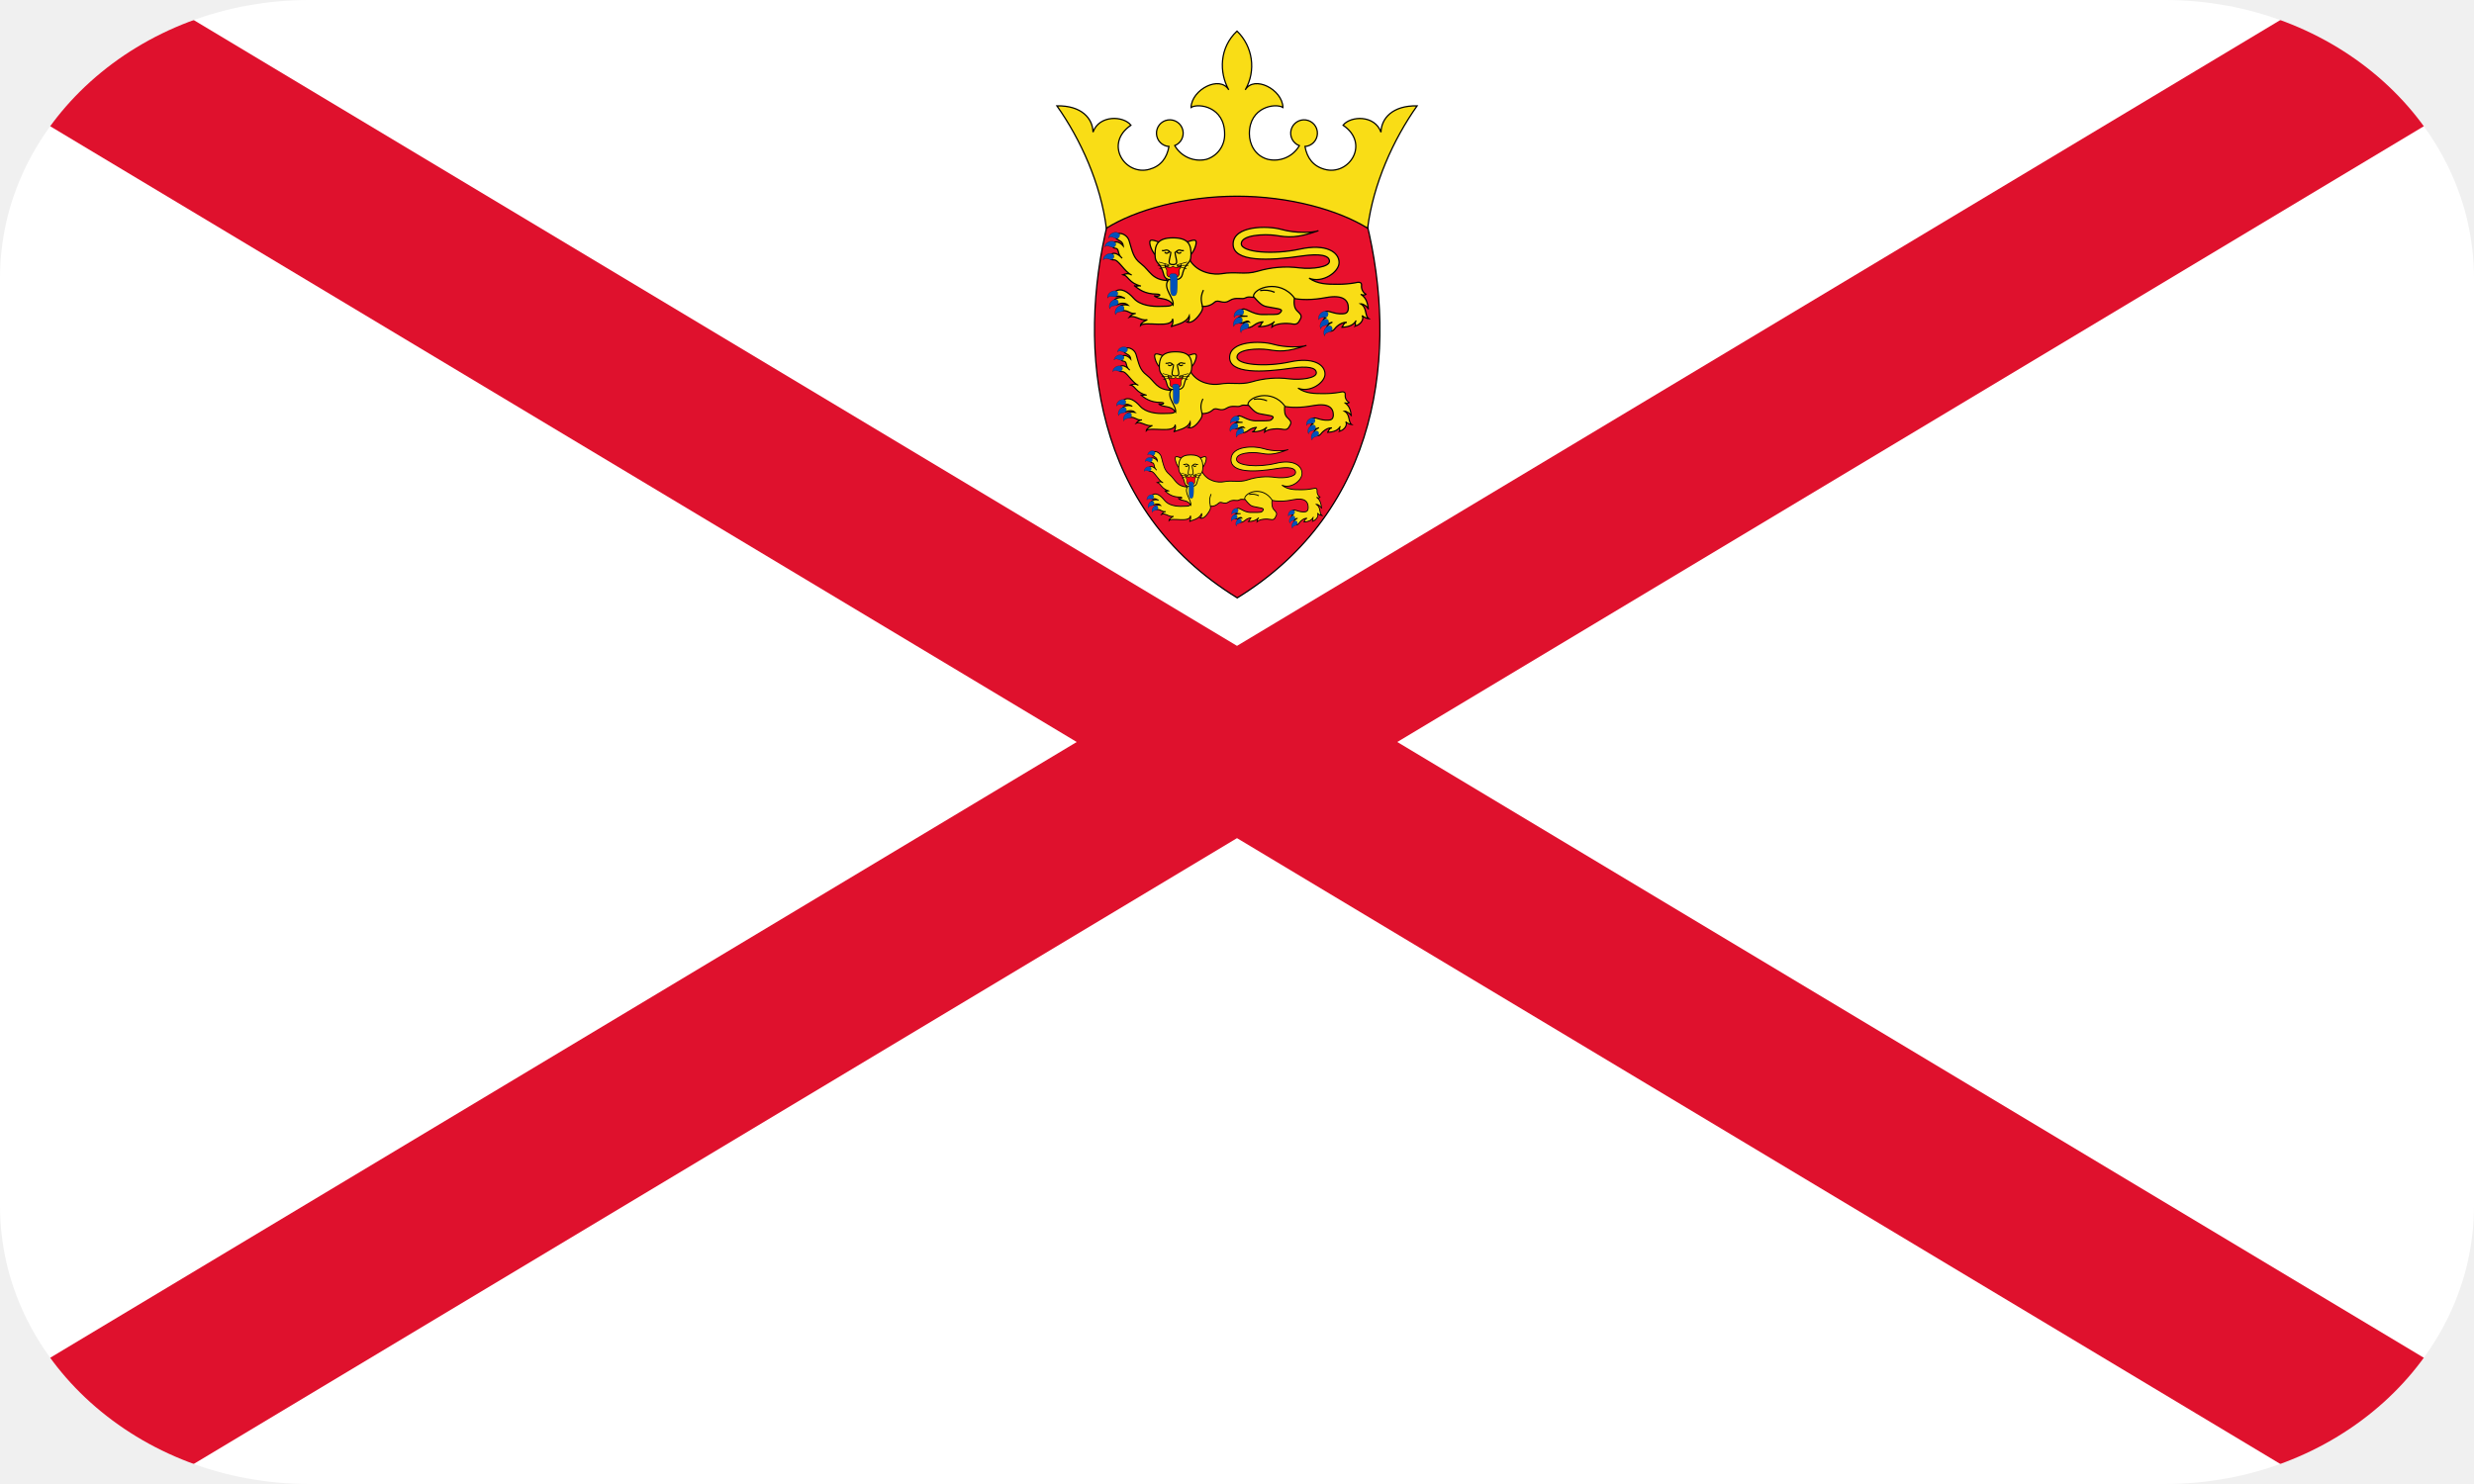
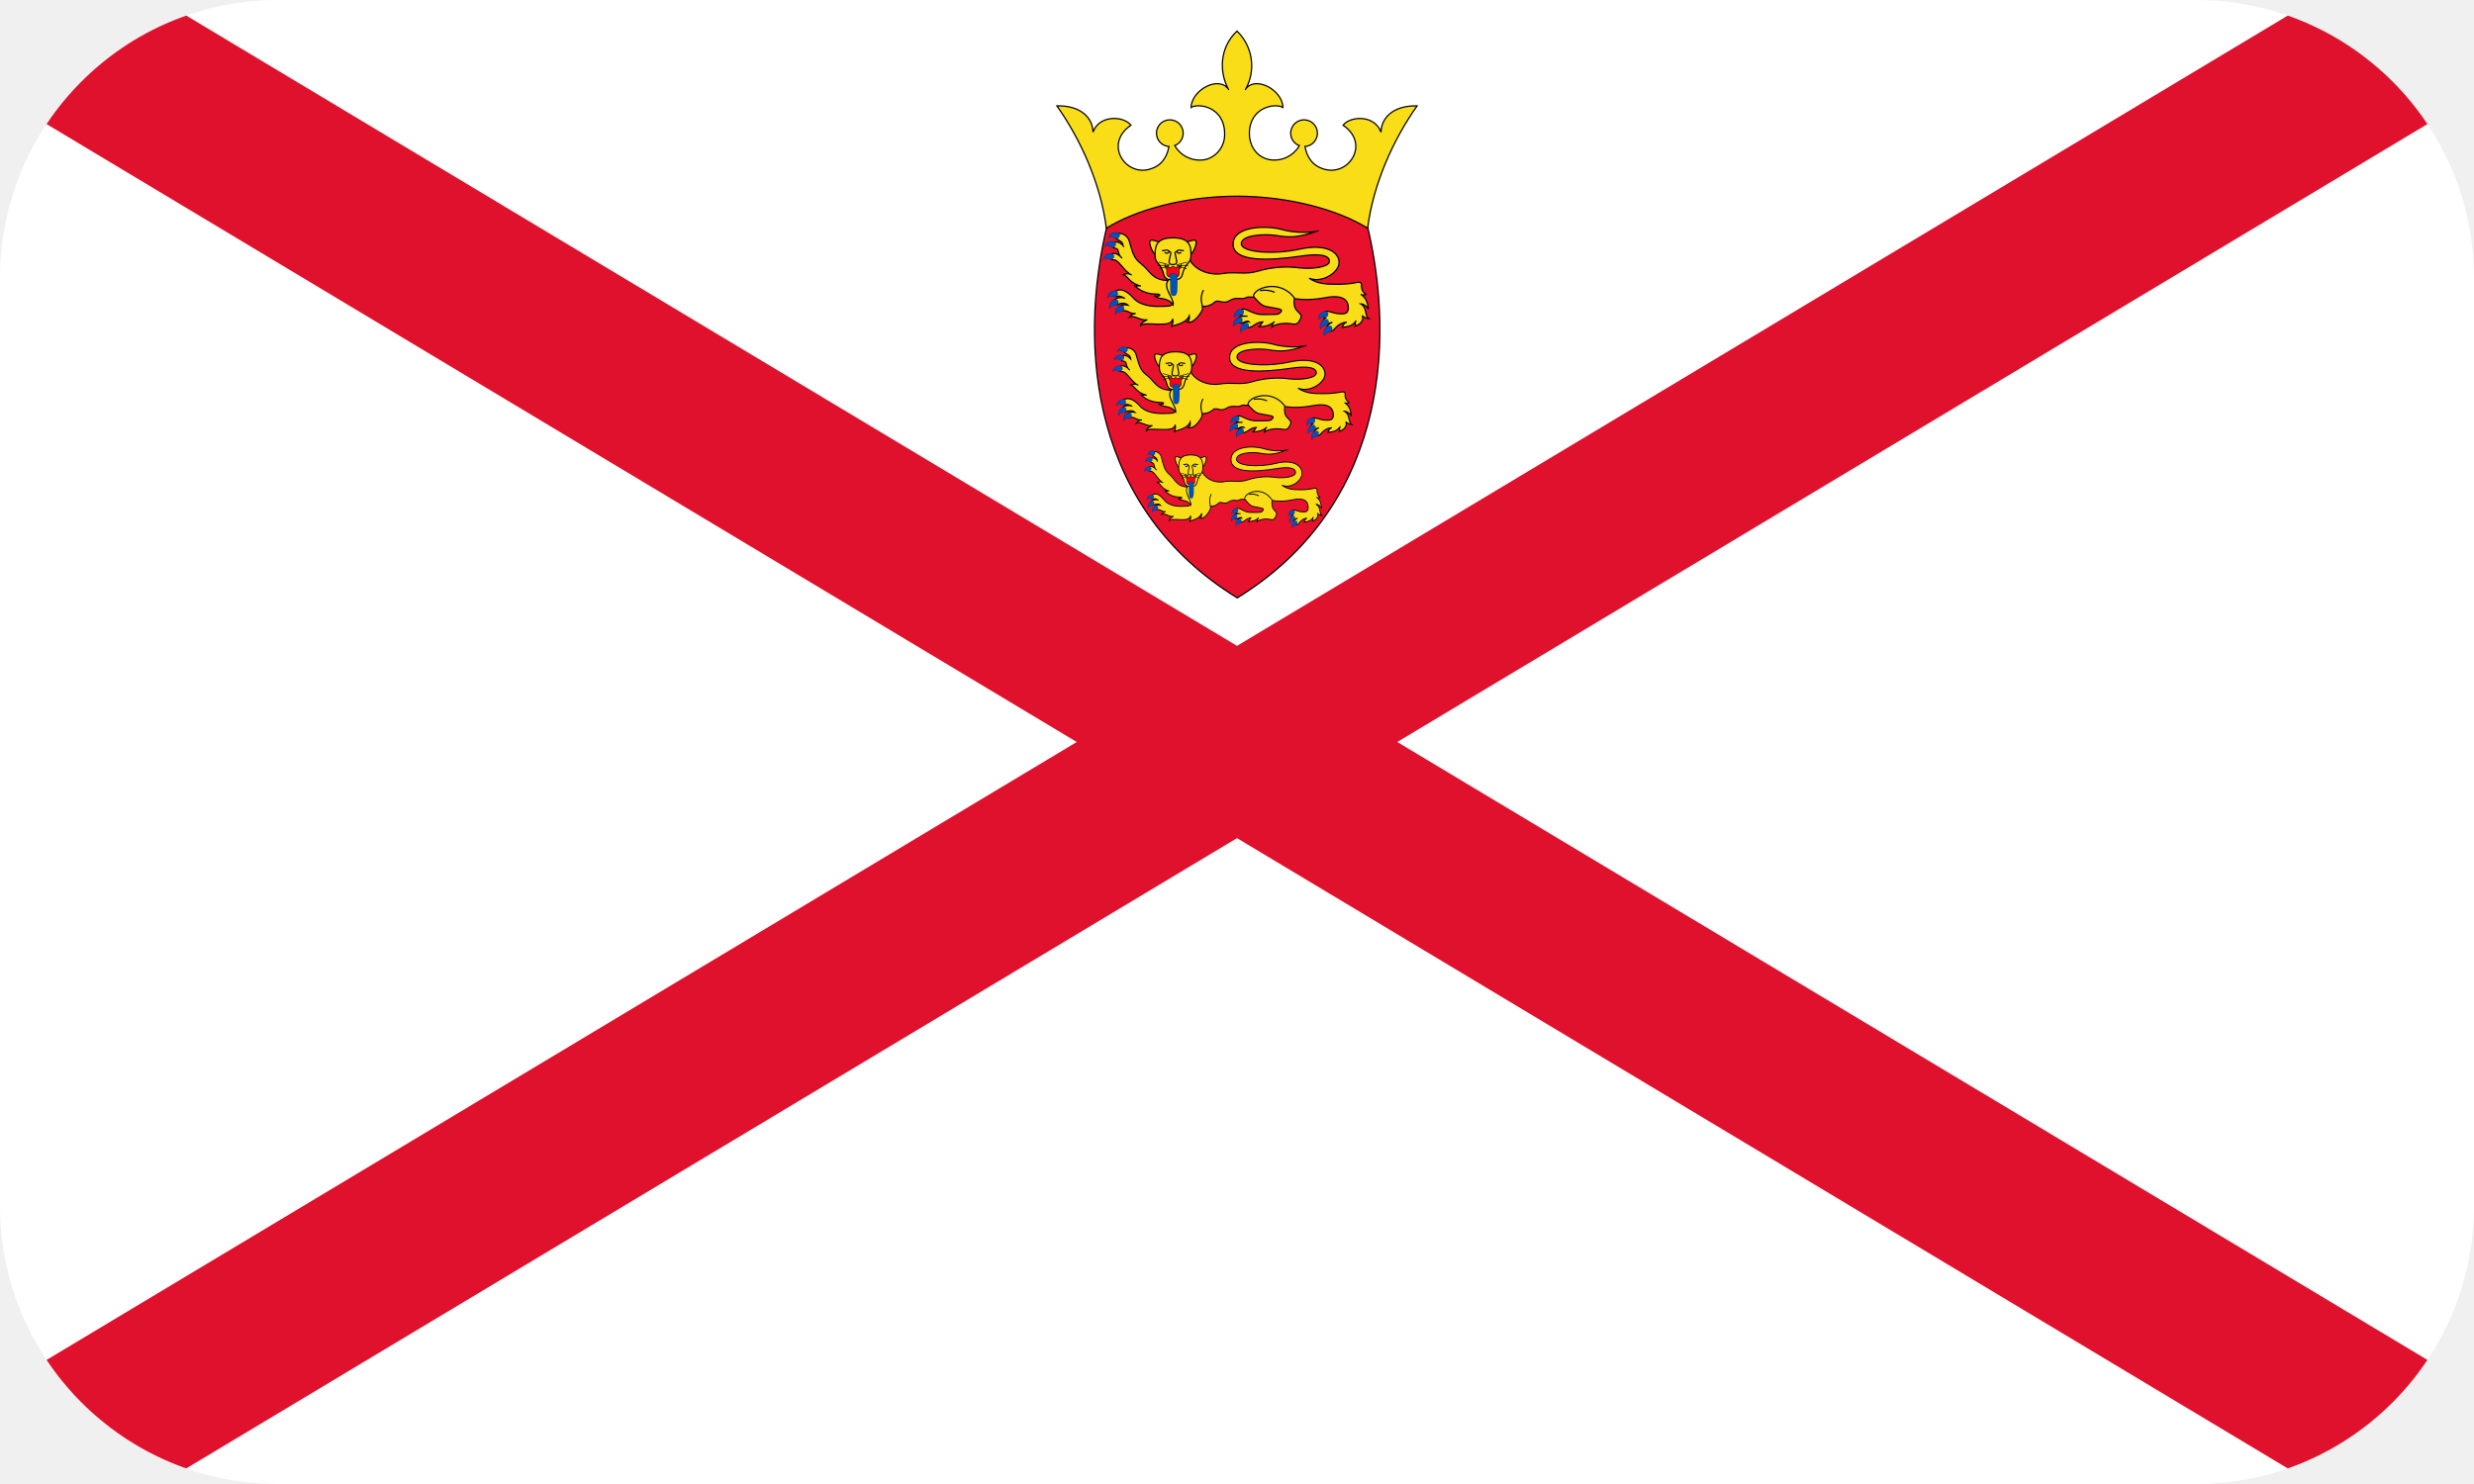
<svg xmlns="http://www.w3.org/2000/svg" xmlns:xlink="http://www.w3.org/1999/xlink" viewBox="0 0 30 18">
  <defs>
    <mask id="fa-flag-rounded-je" maskUnits="userSpaceOnUse" x="0.0" y="0.0" width="30.0" height="18.0">
-       <rect x="0.0" y="0.0" width="30.0" height="18.0" rx="3.75" ry="3.375" fill="#fff" />
+       <rect x="0.0" y="0.0" width="30.0" height="18.0" rx="3.375" ry="3.375" fill="#fff" />
    </mask>
  </defs>
  <g mask="url(#fa-flag-rounded-je)">
    <defs>
      <clipPath id="a">
        <path d="M0 0h30v18H0z" />
      </clipPath>
    </defs>
    <path fill="#fff" d="M0 0h30v18H0z" />
    <path d="M0 0l30 18M0 18L30 0" stroke="#df112d" stroke-width="2" clip-path="url(#a)" />
    <g stroke="#000" stroke-width=".015">
      <path fill="#e8112d" d="M16.57 2.693c.385 1.561.174 3.489-1.567 4.559-1.742-1.07-1.953-2.998-1.568-4.559.41-.373 2.276-.603 3.135 0z" />
      <path fill="#f9dd16" d="M15 2.38c.638 0 1.233.169 1.584.388.068-.539.312-1.077.6-1.484-.3-.006-.435.154-.438.32-.075-.213-.37-.2-.46-.085.329.222.075.616-.222.535-.14-.038-.213-.135-.24-.277a.162.162 0 1 0-.068-.01.35.35 0 0 1-.384.165c-.156-.044-.222-.185-.222-.31 0-.325.313-.375.407-.319-.006-.219-.35-.394-.457-.213a.585.585 0 0 0-.1-.713c-.213.2-.219.5-.1.713-.106-.181-.45-.006-.457.213.094-.056.407-.006.407.32a.312.312 0 0 1-.222.31.35.35 0 0 1-.383-.167.162.162 0 1 0-.07.011c-.026.142-.1.239-.239.277-.297.081-.55-.313-.222-.535-.09-.116-.385-.128-.46.084-.003-.165-.138-.325-.438-.319.288.407.532.945.6 1.484.351-.22.946-.388 1.584-.388z" />
      <g id="b">
        <g fill="#f9dd16">
          <path d="M16.324 3.91c-.038.01-.038.06-.058.06.1-.003.148-.031.179-.081-.022.02-.003.058-.01.067.073-.025.108-.088.082-.13.017.024.064.037.08.039-.052-.04-.016-.133-.098-.18.027-.002.08.03.095.066-.013-.083-.025-.136-.093-.182.007.008.046.016.062 0a.11.11 0 0 1-.053-.103c.005-.04-.022-.05-.074-.036a1.2 1.2 0 0 1-.214.018c-.129 0-.241 0-.348-.074.16.067.364-.073.364-.189 0-.128-.158-.233-.477-.163-.32.07-.709.04-.709-.066 0-.107.279-.121.422-.1.143.023.246.037.514-.058-.066.026-.279.033-.448-.015-.169-.048-.584-.048-.587.176-.004.224.442.204.826.147.224-.033.342-.01.342.063 0 .07-.206.099-.364.08a1.226 1.226 0 0 0-.507.041c-.156.046-.264 0-.437.03-.083.014-.286 0-.386-.166-.062.044-.247.136-.278.226-.045.083-.015.165.044.246.074.102-.037.086-.116.09-.108.005-.253-.012-.329-.097-.067-.076-.156-.137-.227-.081-.037.029-.002.067.027.057.029-.011.063.01.094.024a.127.127 0 0 0-.124.014c-.03.026.006.075.041.058.028-.014.084-.023.12.01-.039-.007-.08-.006-.1.016-.02.021-.005.052.038.05.069-.003.086.045.155.035a.107.107 0 0 0-.077.044c.064-.03.135.05.218.032-.032.013-.084.045-.084.07.05-.058.382.043.39-.081a.105.105 0 0 1-.019.097c.042-.026.18-.035.222-.134.004.03-.002.068-.027.077.044.014.102-.019.161-.107.024-.035.03-.058.025-.084a.197.197 0 0 0 .148-.051c.047-.04.099.033.18-.019.08-.051.15-.007.194-.033.044-.026.105.01.153-.02.047-.03.122.014.2-.048.125.045.27.13.626.064.204-.037.268.032.268.125 0 .065-.038.07-.066.072-.113.007-.162-.043-.207-.027-.03.011-.048.06-.005.077-.036.018-.031.052-.013.065.018.013.066.001.098-.014-.041.019-.084.052-.06.088.015.02.052.039.087-.006.035-.046.1-.084.14-.078zm-2.261-.969c-.103-.042-.137-.043-.114.04.01.036.035.087.06.11 0-.035.014-.132.054-.15z" />
          <path d="M14.384 2.941c.103-.042.138-.043.114.04a.275.275 0 0 1-.06.11c0-.035-.013-.132-.054-.15z" />
          <path d="M14.224 2.885c.195 0 .22.091.218.205 0 .123-.067.08-.104.239-.015.061-.064.065-.114.065s-.098-.004-.113-.065c-.038-.158-.104-.116-.105-.24 0-.113.024-.204.218-.204z" />
          <path d="M13.723 3.336c-.05-.03-.082-.01-.102-.004.064.017.067.1.214.138-.033-.01-.052.01-.083-.007.06.047.128.103.272.104.08.001.024.042-.028.019.054.056.162.01.23.112.013-.08-.127-.204-.063-.294-.198-.009-.214-.118-.328-.206-.093-.07-.102-.143-.143-.278-.018-.062-.09-.1-.13-.085-.035.012-.047.043-.017.065.03.023.068.026.076.083-.039-.047-.097-.064-.125-.034-.017.017-.01.058.026.062.06.006.017.064.085.121-.06-.067-.112-.074-.144-.037-.02.022 0 .061.041.057.06-.006.13.145.219.184zm1.597.567c-.031.006-.022.057-.064.06.1 0 .152-.023.2-.062-.022.013-.031.046-.033.065.053-.046.18-.05.246-.037.066.013.077-.018.1-.06.025-.043-.008-.067-.041-.1s-.04-.079-.033-.156c-.177-.235-.493-.121-.496-.018.114.132.128.117.224.136.095.018.154.018.09.071-.022.019-.114.01-.186.013-.16.007-.233-.11-.28-.05-.04.05 0 .073.08.07-.055 0-.128-.002-.115.049.02.086.103-.016.135.02-.027-.007-.07.01-.071.036-.002.026.06.06.13.005a.2.2 0 0 1 .114-.042z" />
          <path d="M15.457 3.545a.303.303 0 0 0-.177-.02m-.687-.007c-.047.101-.019.151-.012.198m-.491-.679c.033.017.051-.03.099.02-.013-.015-.03.037-.066.003m.232-.023c-.032.017-.05-.03-.098.02.013-.015.03.037.066.003" />
          <path d="M14.257 3.056c-.011.01-.012-.007-.004.036.016.08.034.117-.03.117-.066 0-.046-.037-.03-.117.008-.043.007-.026-.004-.036" />
        </g>
        <path d="M14.224 3.362c.052 0 .082-.001.074-.075-.003-.03.036-.041.022-.089.015.059-.096.053-.096.027 0 .026-.111.032-.097-.027-.013.048.026.06.022.09-.008.073.023.074.075.074zm-.047-.149l-.126-.035m.126.042l-.14-.002m.141.009l-.12.032m.212-.046l.126-.035m-.126.042l.141-.002m-.141.009l.12.032" fill="#ff0016" stroke-width=".008" />
        <path d="M13.573 2.837c-.036-.045-.128-.007-.13.05.031-.037.082.016.11.005.018-.008.035-.036.02-.055zm-.047.108c-.037-.046-.128-.007-.13.05.03-.037.081.015.109.004.02-.007.036-.036.02-.054zm-.024.145c-.041-.042-.128.007-.123.063.026-.04.082.007.108-.007.019-.01.032-.04.015-.056zm.044.448c-.046-.036-.126.022-.116.077.022-.042.083-.002.108-.02.016-.011.026-.043.008-.057zm-.003.098c-.054-.02-.113.06-.085.109.007-.047.077-.028.095-.052.013-.016.013-.049-.01-.057zm.071.074c-.055-.021-.114.059-.086.108.007-.047.078-.028.096-.051.012-.017.012-.05-.01-.058zm1.434.141c-.055-.02-.114.06-.086.11.007-.048.078-.029.096-.052.012-.017.012-.05-.01-.058zm.073.067c-.056-.014-.105.072-.072.118.002-.048.074-.037.089-.062.01-.018.007-.05-.016-.056zm-.051-.161c-.051-.03-.122.04-.104.093.016-.045.082-.014.104-.035.015-.014.02-.046 0-.058zm1.02.115c-.057-.014-.106.072-.073.118.002-.048.074-.037.09-.062.01-.018.006-.05-.017-.056zm.001-.09c-.051-.028-.12.044-.1.096.015-.045.082-.017.103-.038.014-.014.018-.047-.003-.058zm.04.17c-.057-.01-.102.077-.067.122 0-.048.072-.04.086-.066.01-.019.005-.051-.019-.056zm-1.903-.634c.036 0 .05.01.05.075 0 .137-.001.196-.045.196-.045 0-.042-.056-.042-.157 0-.052 0-.079-.01-.074 0-.035.015-.04.047-.04z" fill="#0051ba" stroke-width=".002" />
      </g>
      <use xlink:href="#b" transform="matrix(.9 0 0 .9 1.453 1.671)" />
      <use xlink:href="#b" transform="matrix(.67 0 0 .75 4.909 3.354)" />
    </g>
  </g>
</svg>
